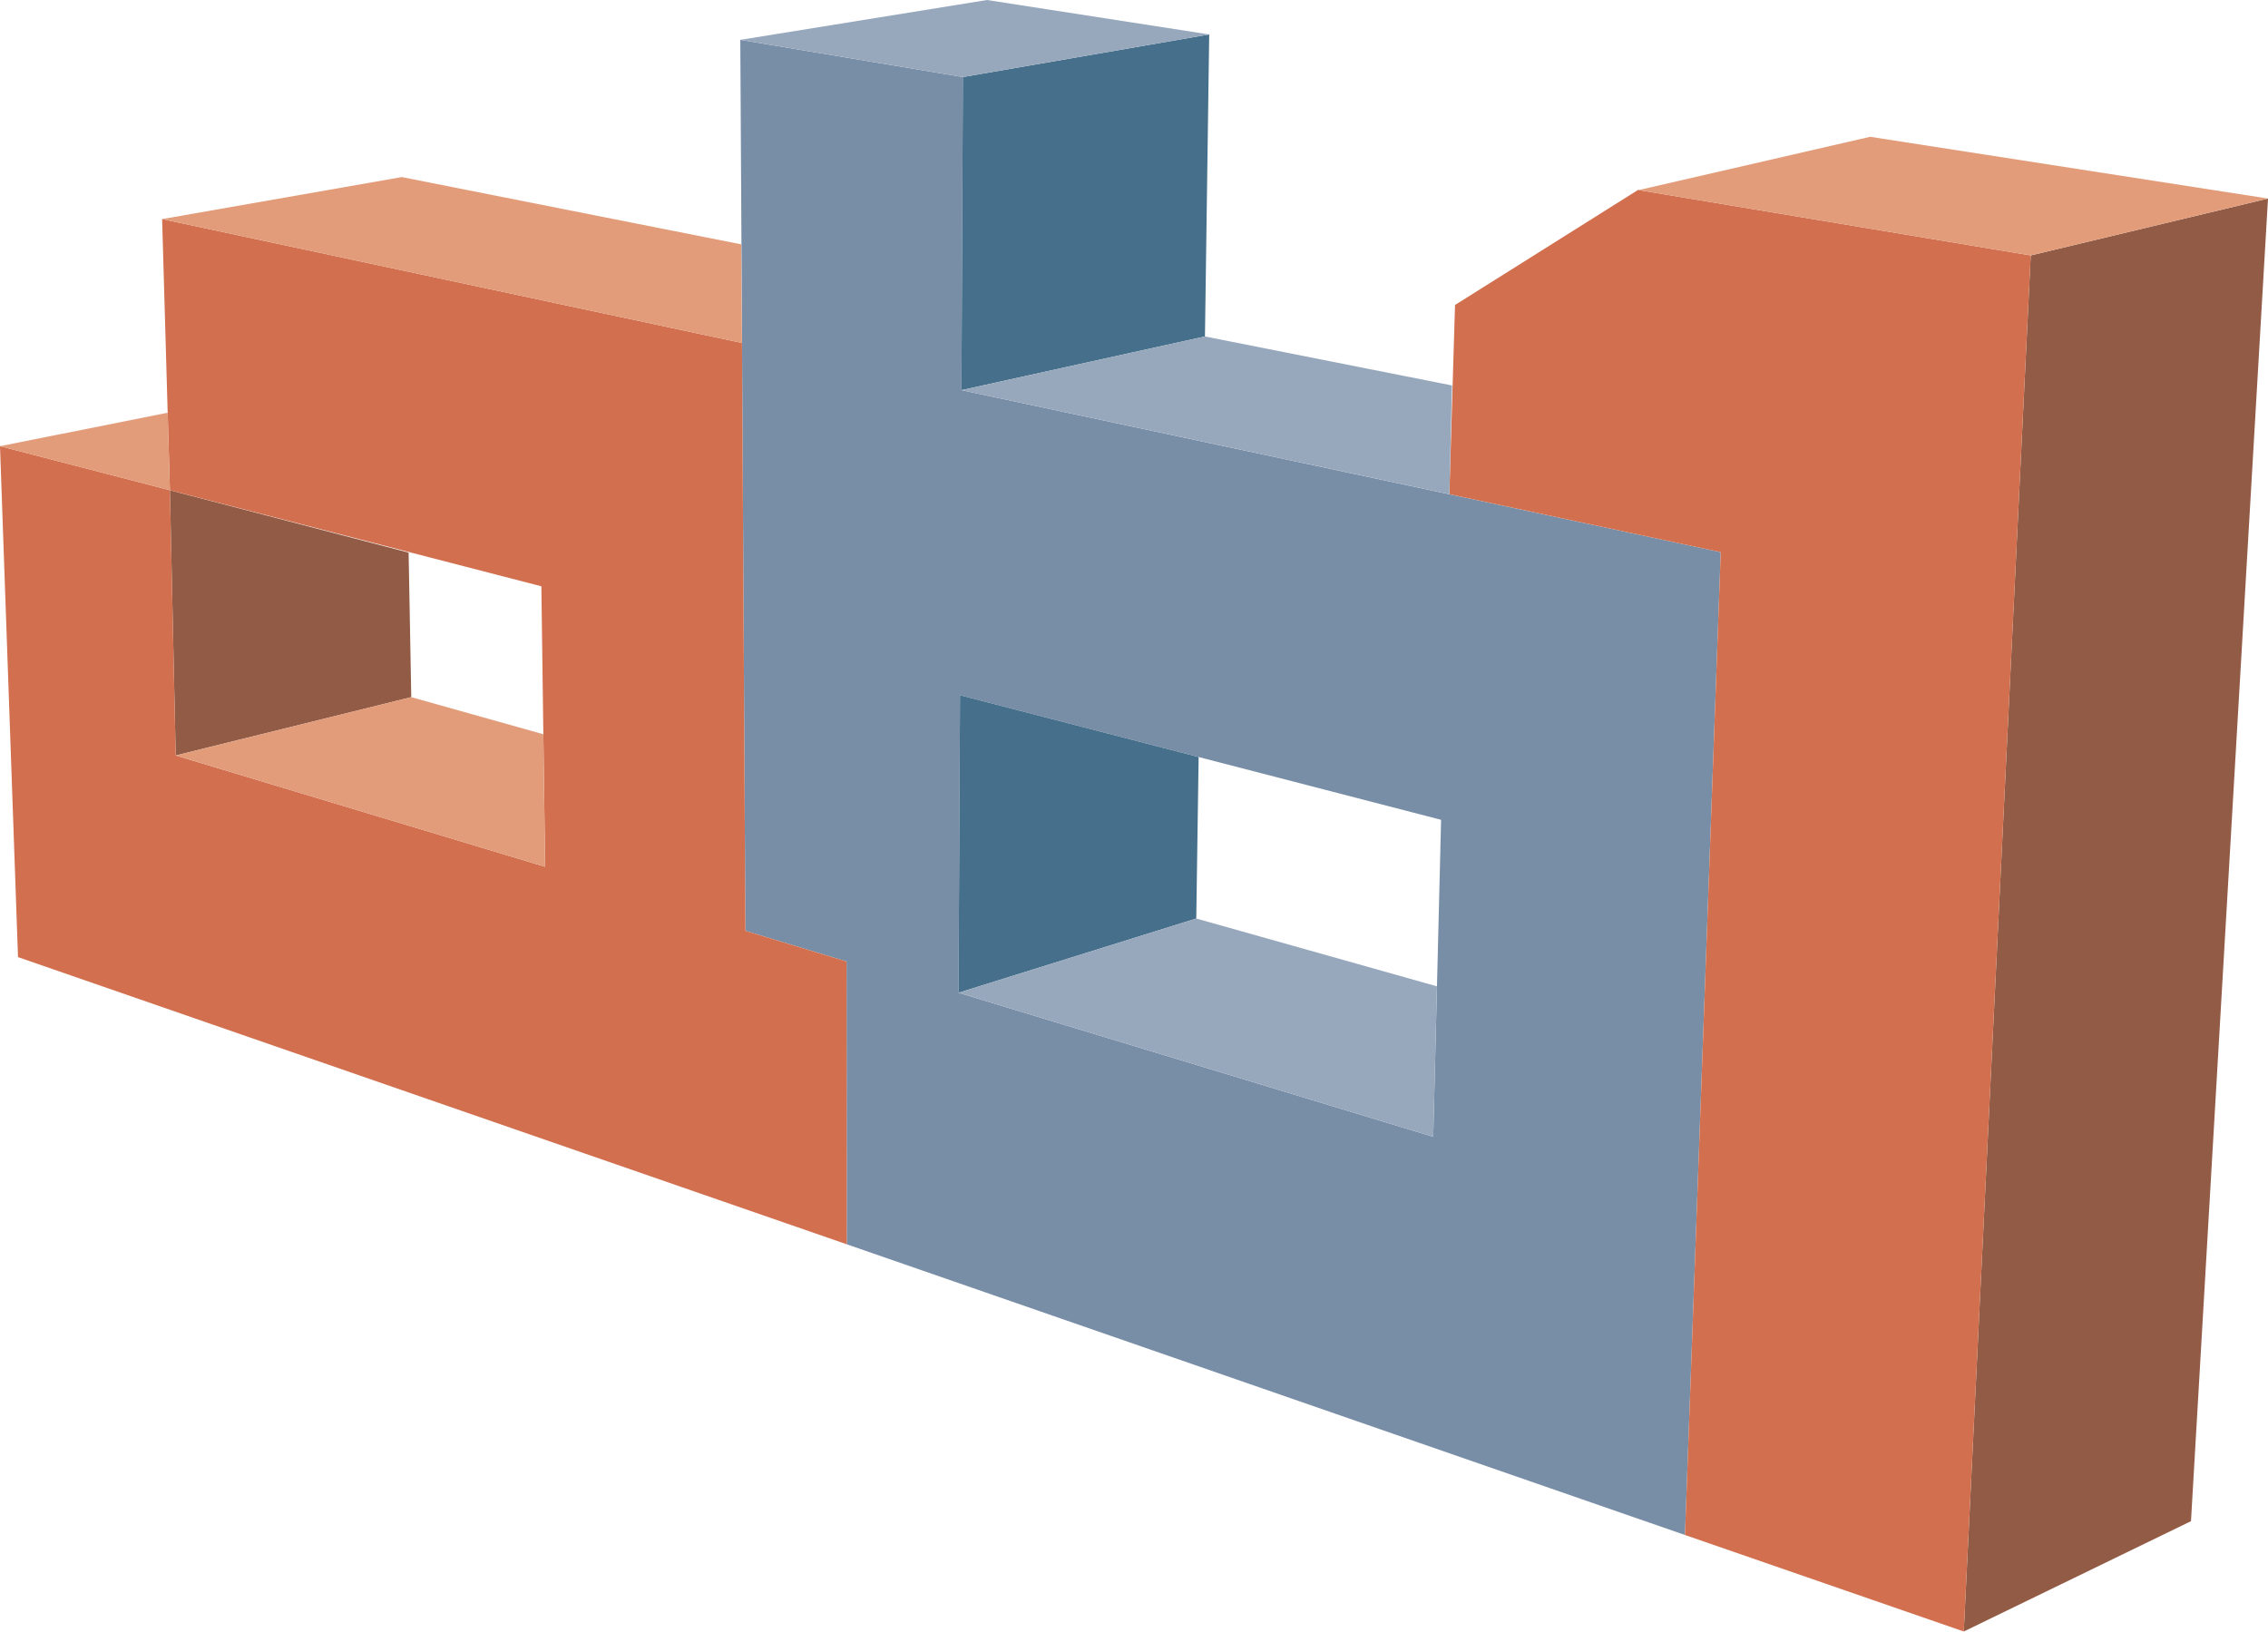
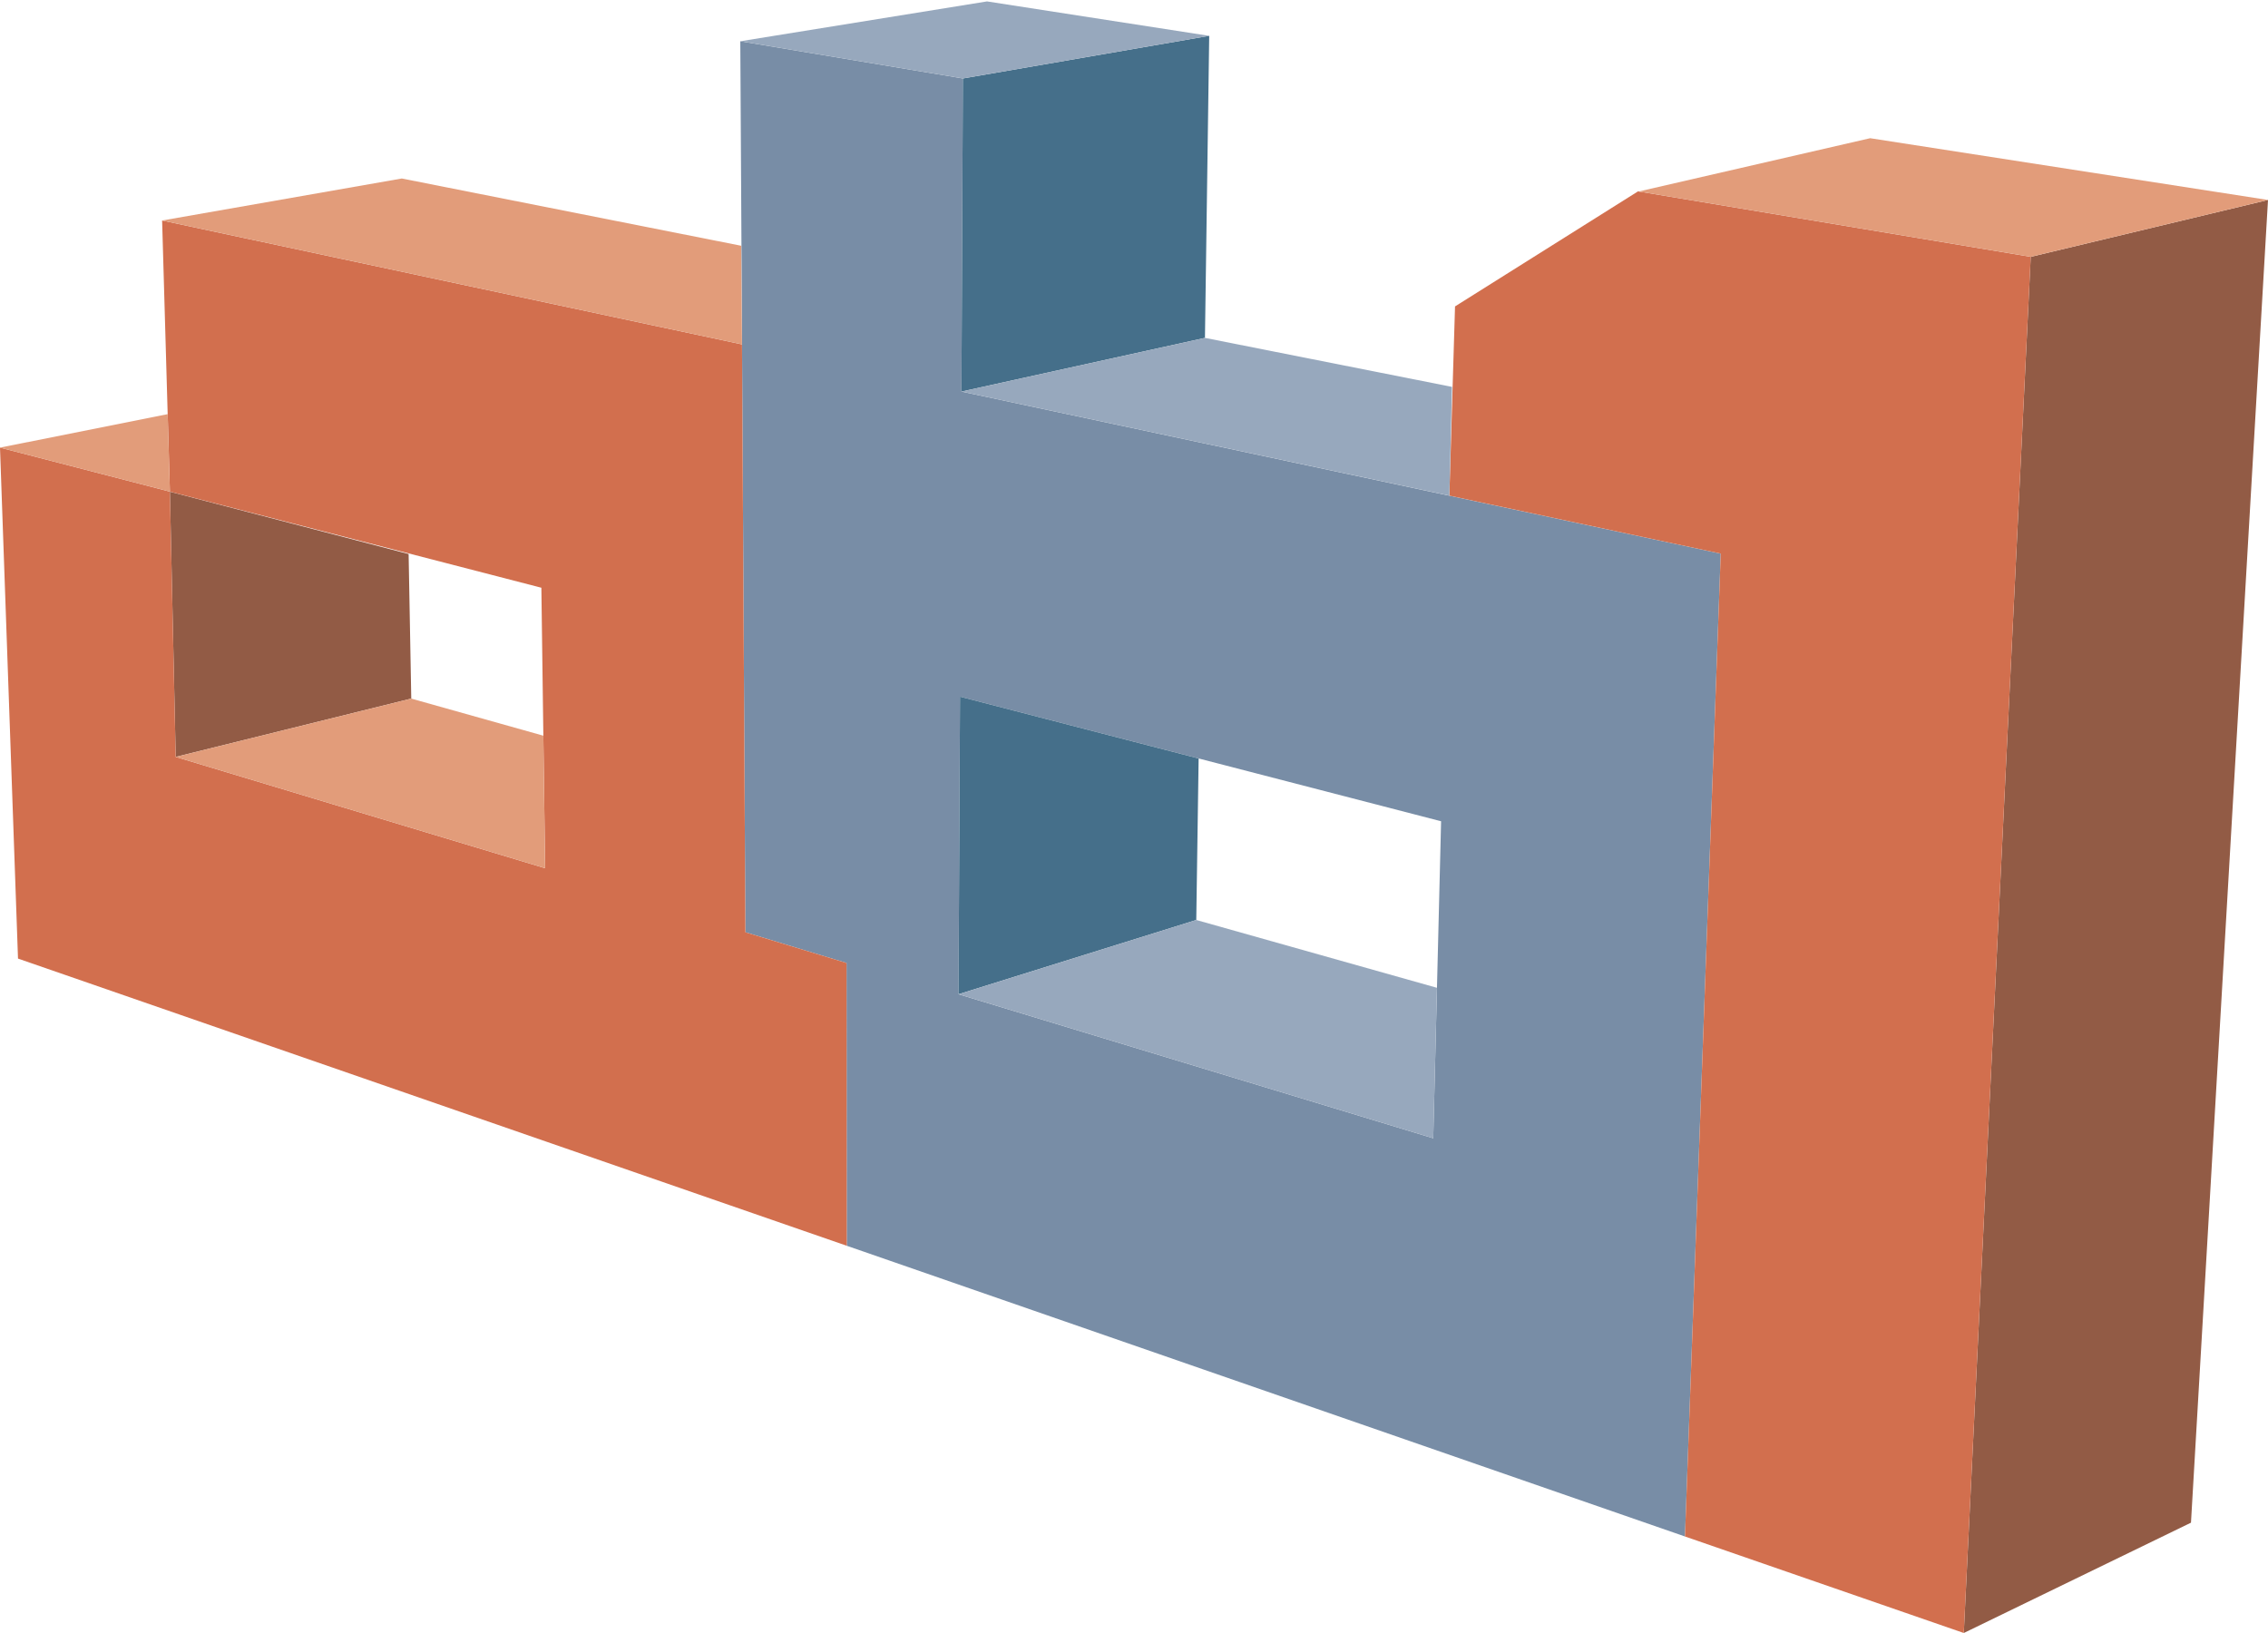
- <svg xmlns="http://www.w3.org/2000/svg" version="1.1" id="Calque_1" width="492.238" height="354.106" viewBox="0 0 492.238 354.106" style="overflow:visible;enable-background:new 0 0 492.238 354.106;" xml:space="preserve">
-   <g>
-     <polygon style="fill:none;" points="88.685,119.933 89.26,151.311 117.923,159.362 118.312,188.126 117.497,127.251    36.874,106.395 36.874,106.406  " />
-     <polygon style="fill:none;" points="208.359,150.894 260.146,164.312 259.633,199.358 311.874,214.079 312.769,177.936  " />
-     <polygon style="fill:none;" points="373.461,119.844 314.562,107.263 208.67,84.676  " />
-     <polygon style="fill:#925B45;" points="88.685,119.933 36.874,106.406 38.135,163.966 89.26,151.311  " />
-     <polygon style="fill:#925B45;" points="440.743,55.437 426.213,354.106 475.521,330.162 492.238,43.091  " />
-     <path style="fill:#788DA6;" d="M208.67,84.676l0.312-67.956l-48.311-8.071l1.108,193.375l21.949,6.666l0.048,61.374l181.926,63.096   l7.759-213.315L208.67,84.676z M311.876,214.08l-0.811,32.653L208.028,215.47l0.331-64.577l104.41,27.042l-0.895,36.143   L311.876,214.08z" />
-     <polygon style="fill:#456F8A;" points="208.67,84.676 261.518,73.027 262.443,7.474 208.982,16.72  " />
-     <polygon style="fill:#456F8A;" points="260.146,164.312 208.359,150.894 208.028,215.47 259.633,199.358  " />
-     <polygon style="fill:#D26F4E;" points="161.779,202.024 161.041,74.442 35.185,47.551 36.391,89.578 36.394,89.577 36.874,106.395    117.497,127.251 118.312,188.126 38.135,163.966 36.874,106.406 36.874,106.395 0,96.84 3.908,207.736 183.776,270.064    183.729,208.69  " />
-     <polygon style="fill:#D26F4E;" points="355.646,41.254 355.738,41.233 355.55,41.202 315.794,66.196 314.562,107.263    373.461,119.844 365.702,333.16 426.213,354.106 440.743,55.437  " />
-     <polygon style="fill:#E29C7A;" points="89.26,151.311 38.135,163.966 118.312,188.126 117.923,159.362  " />
-     <polygon style="fill:#E29C7A;" points="36.394,89.577 36.391,89.578 0,96.84 36.874,106.395  " />
-     <polygon style="fill:#E29C7A;" points="440.743,55.437 492.238,43.091 405.894,29.689 355.738,41.233 355.646,41.254  " />
-     <polygon style="fill:#E29C7A;" points="160.863,53.03 87.208,38.432 35.185,47.551 161.041,74.442  " />
-     <polygon style="fill:#97A8BD;" points="262.443,7.474 214.219,0 160.671,8.649 208.982,16.72  " />
-     <polygon style="fill:#97A8BD;" points="208.028,215.47 311.065,246.733 311.876,214.08 311.874,214.079 259.633,199.358  " />
-     <polygon style="fill:#97A8BD;" points="314.562,107.263 315.138,83.659 261.518,73.027 208.67,84.676  " />
+ <svg xmlns="http://www.w3.org/2000/svg" version="1.1" width="50" height="36" viewBox="0 0 50 36" id="Calque_1" xml:space="preserve">
+   <defs id="defs35" />
+   <g transform="matrix(0.1015769,0,0,0.1015769,0,0.03101538)" id="g3">
+     <polygon points="36.874,106.406 38.135,163.966 89.26,151.311 88.685,119.933 " id="polygon5" style="fill:#925b45" />
+     <polygon points="426.213,354.106 475.521,330.162 492.238,43.091 440.743,55.437 " id="polygon7" style="fill:#925b45" />
+     <path d="m 208.67,84.676 0.312,-67.956 -48.311,-8.071 1.108,193.375 21.949,6.666 0.048,61.374 181.926,63.097 7.759,-213.315 -164.791,-35.17 z m 103.206,129.404 -0.811,32.652 -103.037,-31.262 0.331,-64.577 104.41,27.042 -0.895,36.144 0.002,0.001 z" id="path9" style="fill:#788da6" />
+     <polygon points="261.518,73.027 262.443,7.474 208.982,16.72 208.67,84.676 " id="polygon11" style="fill:#456f8a" />
+     <polygon points="208.359,150.894 208.028,215.47 259.633,199.358 260.146,164.312 " id="polygon13" style="fill:#456f8a" />
+     <polygon points="36.874,106.406 36.874,106.395 0,96.84 3.908,207.736 183.776,270.064 183.729,208.69 161.779,202.024 161.041,74.442 35.185,47.551 36.391,89.578 36.394,89.577 36.874,106.395 117.497,127.251 118.312,188.126 38.135,163.966 " id="polygon15" style="fill:#d26f4e" />
+     <polygon points="355.646,41.254 355.738,41.233 355.55,41.202 315.794,66.196 314.563,107.263 373.461,119.844 365.702,333.16 426.213,354.106 440.743,55.437 " id="polygon17" style="fill:#d26f4e" />
+     <polygon points="38.135,163.966 118.312,188.126 117.923,159.362 89.26,151.311 " id="polygon19" style="fill:#e29c7a" />
+     <polygon points="36.391,89.578 0,96.84 36.874,106.395 36.394,89.577 " id="polygon21" style="fill:#e29c7a" />
+     <polygon points="355.646,41.254 440.743,55.437 492.238,43.091 405.894,29.689 355.738,41.233 " id="polygon23" style="fill:#e29c7a" />
+     <polygon points="87.208,38.432 35.185,47.551 161.041,74.442 160.863,53.031 " id="polygon25" style="fill:#e29c7a" />
+     <polygon points="214.219,0 160.671,8.649 208.982,16.72 262.443,7.474 " id="polygon27" style="fill:#97a8bd" />
+     <polygon points="259.633,199.358 208.028,215.47 311.065,246.733 311.876,214.08 311.874,214.079 " id="polygon29" style="fill:#97a8bd" />
+     <polygon points="315.138,83.659 261.518,73.027 208.67,84.676 314.563,107.263 " id="polygon31" style="fill:#97a8bd" />
  </g>
</svg>
